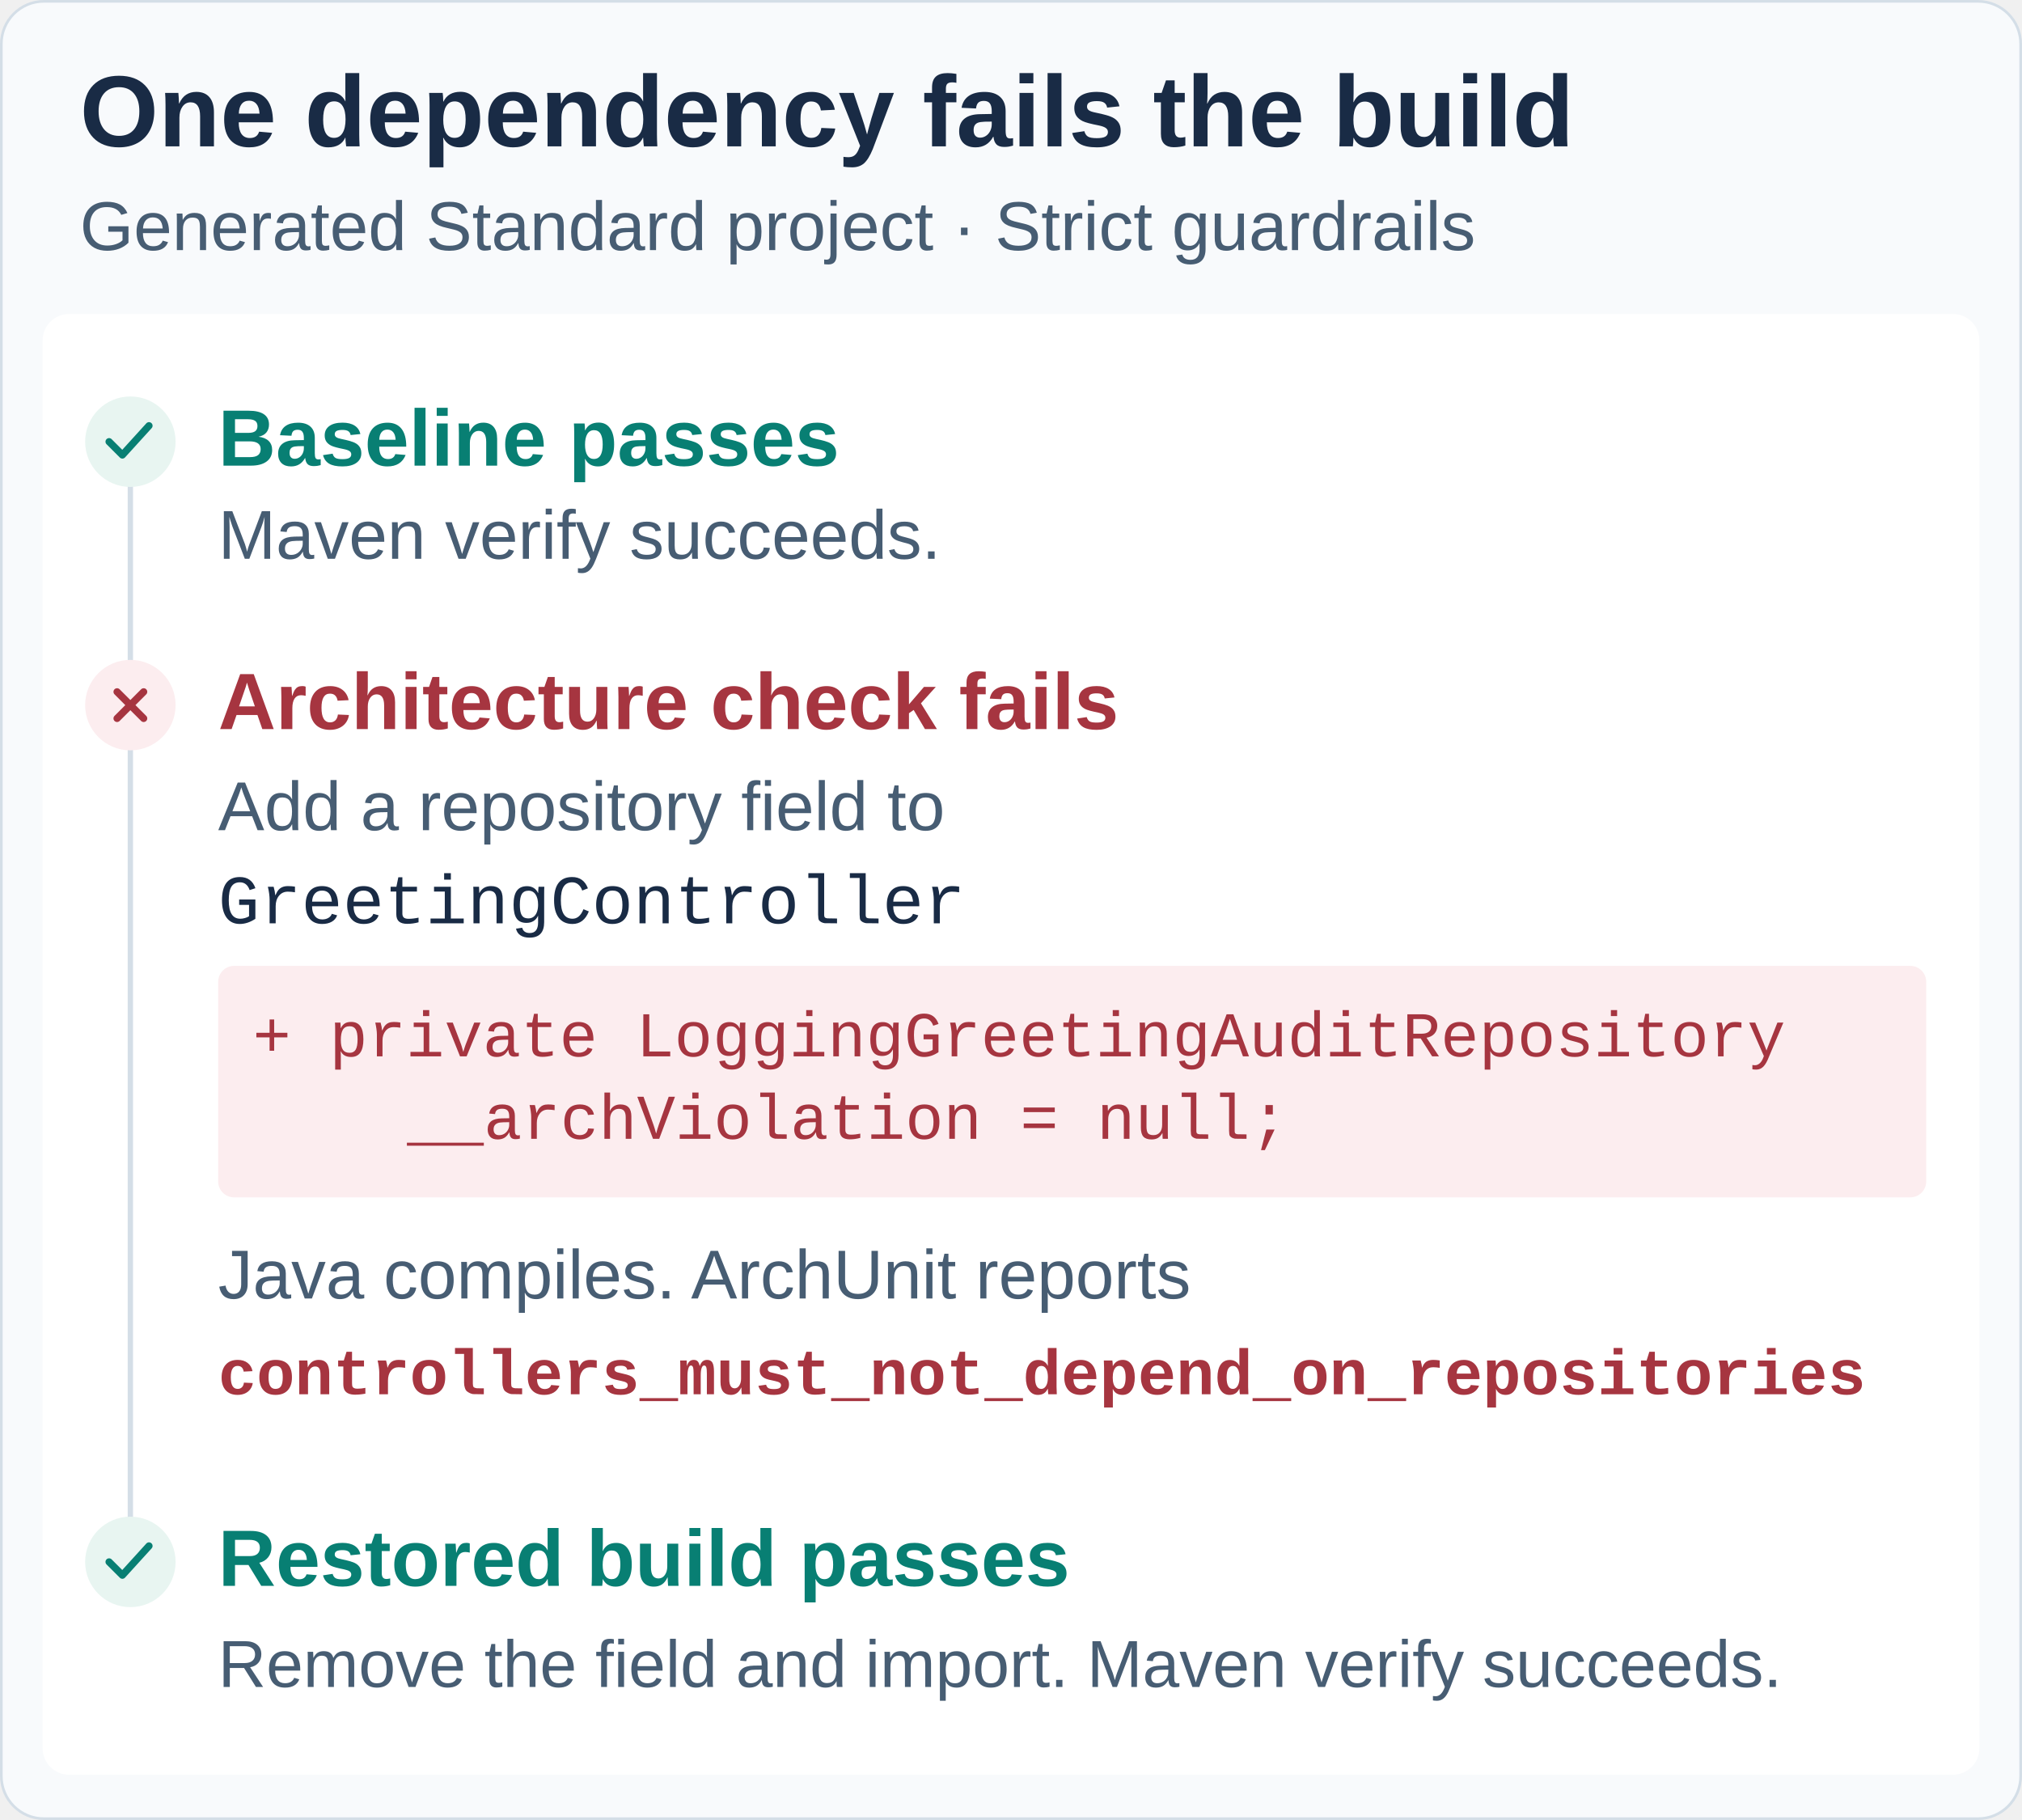
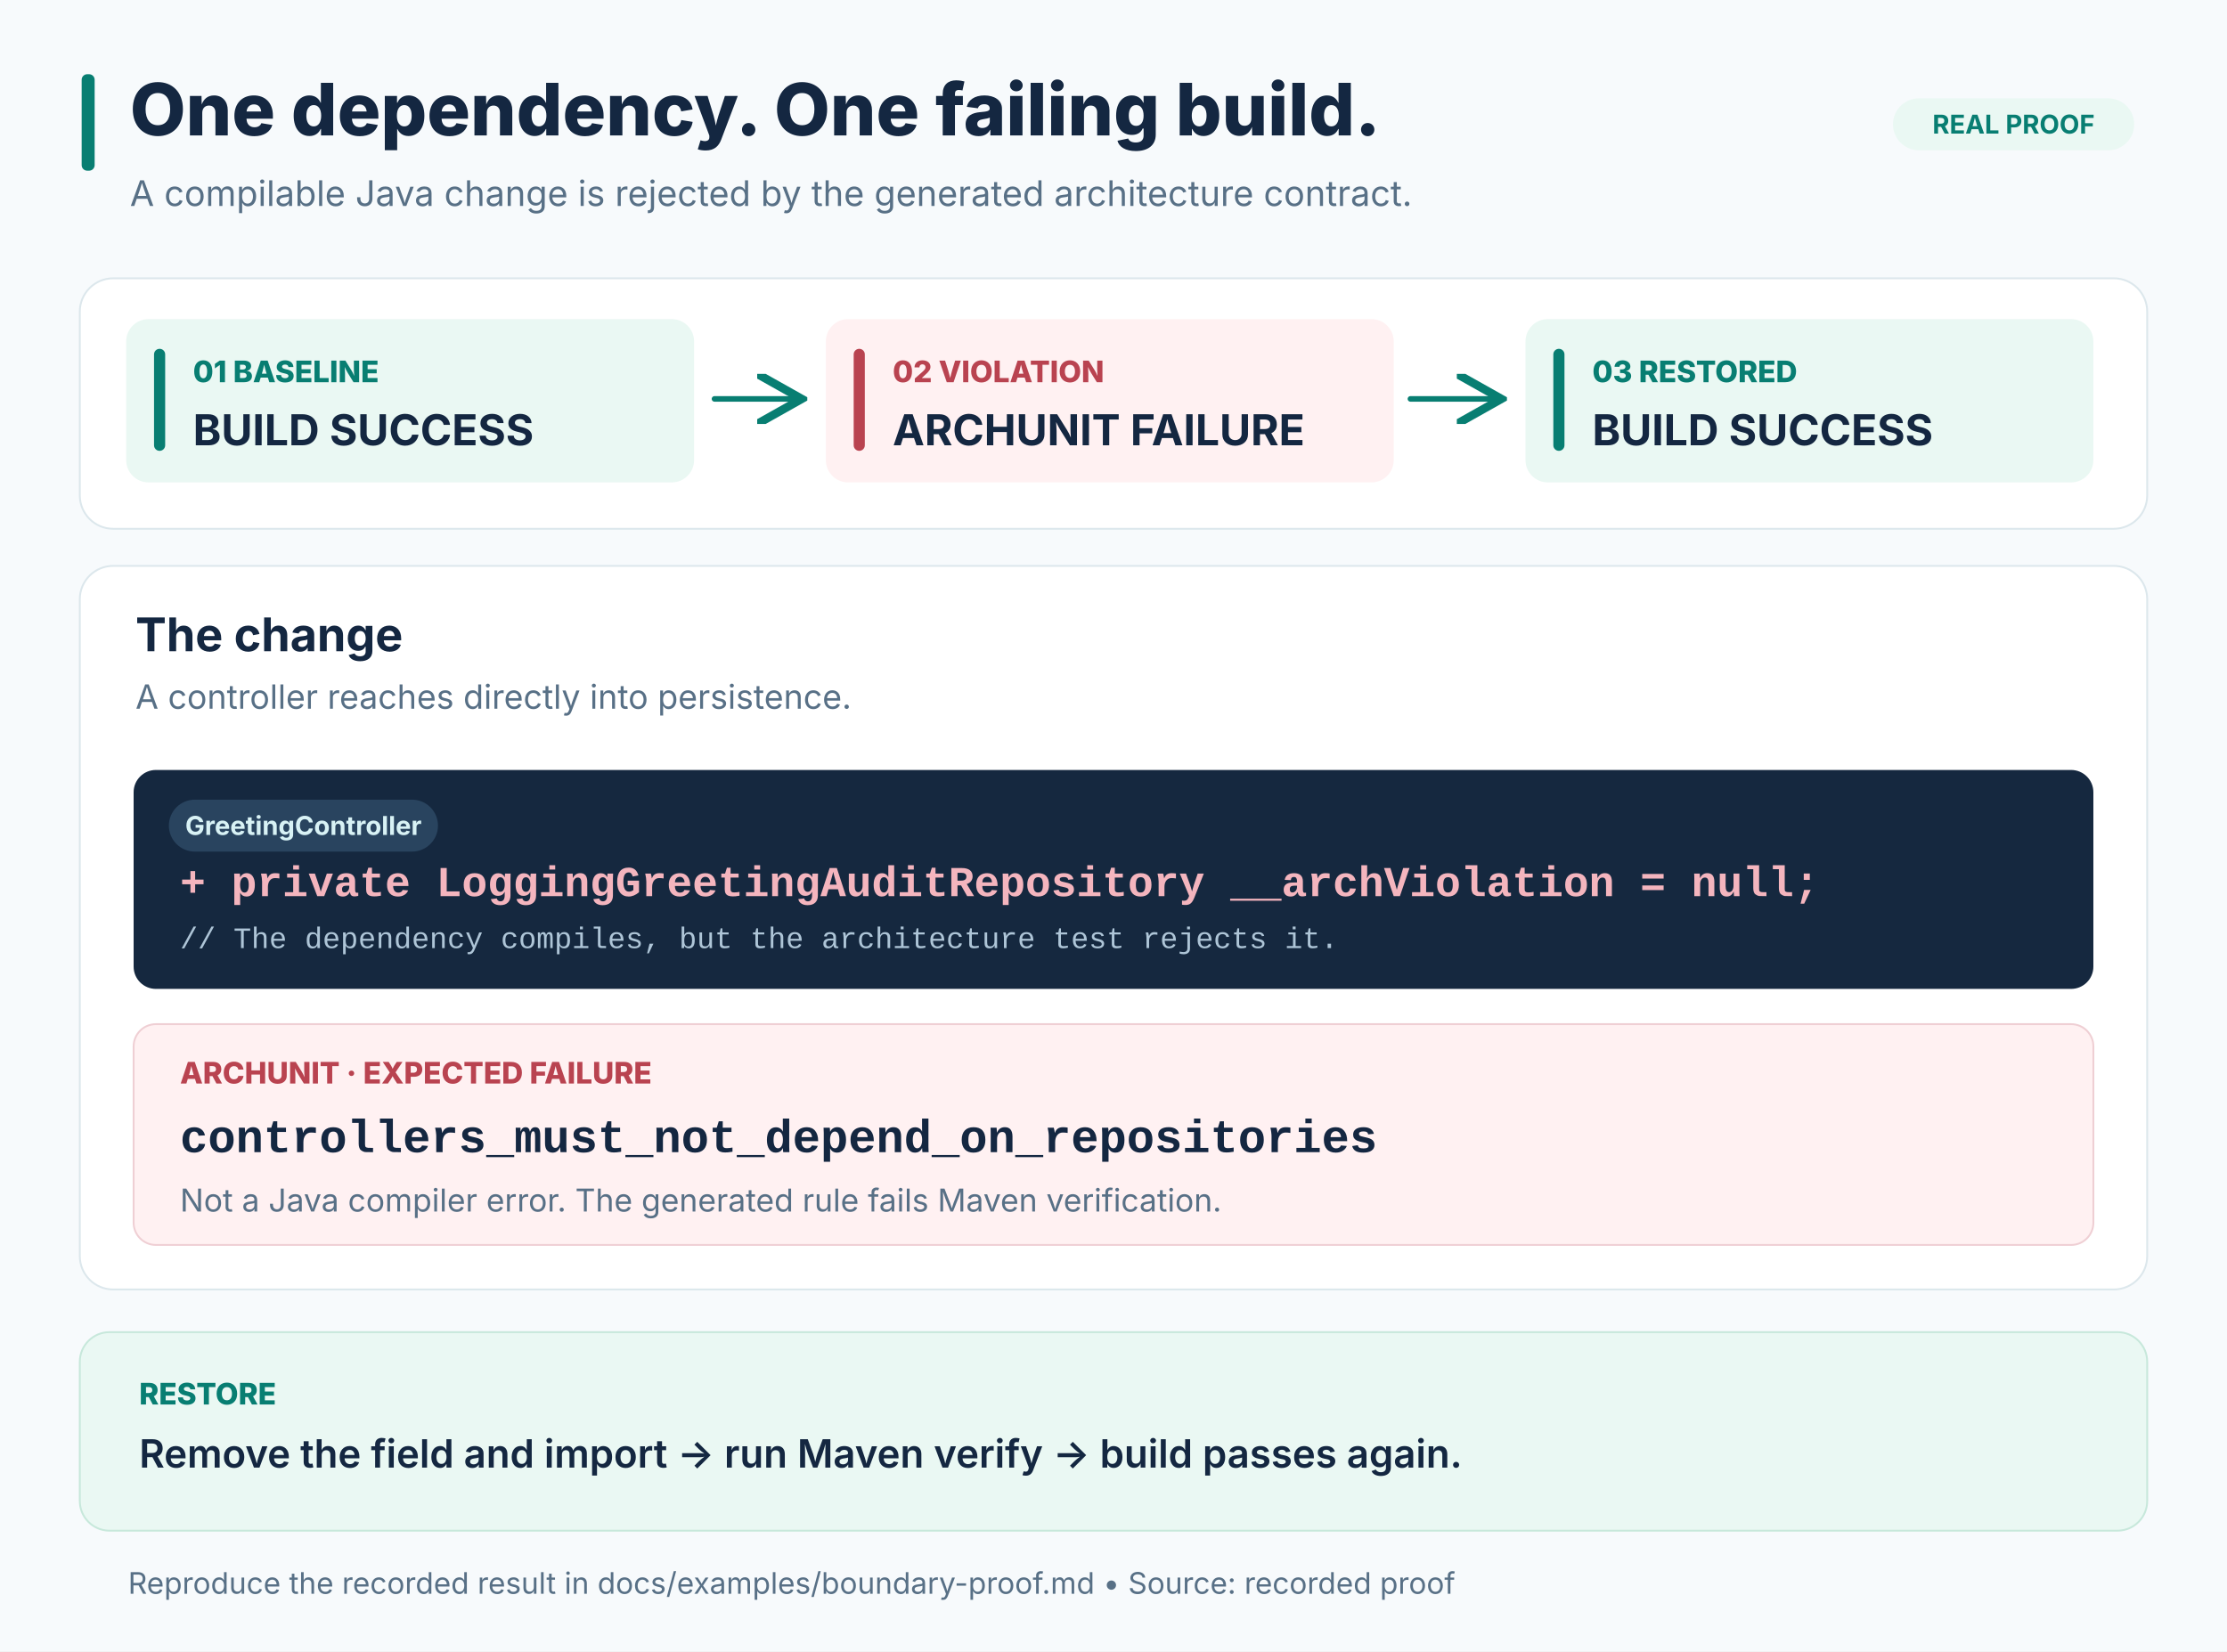
- <svg xmlns="http://www.w3.org/2000/svg" width="760" height="684" viewBox="0 0 760 684" role="img" aria-labelledby="title description">
-   <style>
-     text { font-family: Arial, Helvetica, sans-serif; }
-     .code { font-family: Menlo, Consolas, "Liberation Mono", monospace; }
-   </style>
-   <rect x="0.5" y="0.5" width="759" height="683" rx="16" fill="#F8FAFC" stroke="#D4DEE7" />
-   <text x="30" y="55" font-size="38" font-weight="700" fill="#192B45">One dependency fails the build</text>
-   <text x="30" y="94" font-size="26" font-weight="400" fill="#475D73">Generated Standard project · Strict guardrails</text>
-   <rect x="16" y="118" width="728" height="549" rx="10" fill="#FFFFFF" stroke="none" />
-   <path d="M49 166V587" fill="none" stroke="#D4DEE7" stroke-width="2" stroke-linecap="round" stroke-linejoin="round" />
-   <circle cx="49" cy="166" r="17" fill="#E8F5F1" />
-   <path d="M41 166l5 5 10-11" fill="none" stroke="#087F73" stroke-width="2.7" stroke-linecap="round" stroke-linejoin="round" />
-   <text x="82" y="175" font-size="30" font-weight="700" fill="#087F73">Baseline passes</text>
-   <text x="82" y="210" font-size="26" font-weight="400" fill="#475D73">Maven verify succeeds.</text>
-   <circle cx="49" cy="265" r="17" fill="#FCEDEF" />
-   <path d="M44 260l10 10m0-10-10 10" fill="none" stroke="#A63540" stroke-width="2.7" stroke-linecap="round" stroke-linejoin="round" />
-   <text x="82" y="274" font-size="30" font-weight="700" fill="#A63540">Architecture check fails</text>
-   <text x="82" y="312" font-size="26" font-weight="400" fill="#475D73">Add a repository field to</text>
-   <text x="82" y="347" font-size="26" font-weight="400" fill="#192B45" class="code">GreetingController</text>
-   <rect x="82" y="363" width="642" height="87" rx="6" fill="#FCEDEF" stroke="none" />
-   <text x="95" y="397" font-size="24" font-weight="400" fill="#A63540" class="code">+ private LoggingGreetingAuditRepository</text>
-   <text x="153" y="428" font-size="24" font-weight="400" fill="#A63540" class="code">__archViolation = null;</text>
-   <text x="82" y="488" font-size="26" font-weight="400" fill="#475D73">Java compiles. ArchUnit reports</text>
-   <text x="82" y="524" font-size="24" font-weight="700" fill="#A63540" class="code">controllers_must_not_depend_on_repositories</text>
-   <circle cx="49" cy="587" r="17" fill="#E8F5F1" />
-   <path d="M41 587l5 5 10-11" fill="none" stroke="#087F73" stroke-width="2.7" stroke-linecap="round" stroke-linejoin="round" />
-   <text x="82" y="596" font-size="30" font-weight="700" fill="#087F73">Restored build passes</text>
-   <text x="82" y="634" font-size="25" font-weight="400" fill="#475D73">Remove the field and import. Maven verify succeeds.</text>
+ <svg xmlns="http://www.w3.org/2000/svg" width="1200" height="890" viewBox="0 0 1200 890" role="img" aria-labelledby="title description">
+   <defs>
+     <marker id="teal-arrow" markerWidth="9" markerHeight="9" refX="7" refY="4.5" orient="auto">
+       <path d="M0 0 L8 4.5 L0 9" fill="none" stroke="#087E72" stroke-width="1.5" />
+     </marker>
+     <marker id="red-arrow" markerWidth="9" markerHeight="9" refX="7" refY="4.5" orient="auto">
+       <path d="M0 0 L8 4.5 L0 9" fill="none" stroke="#B94350" stroke-width="1.5" />
+     </marker>
+     <filter id="shadow" x="-15%" y="-20%" width="130%" height="155%">
+       <feDropShadow dx="0" dy="4" stdDeviation="10" flood-color="#153754" flood-opacity="0.055" />
+     </filter>
+   </defs>
+   <rect x="0" y="0" width="1200" height="890" rx="0" fill="#F7FAFC" stroke="none" stroke-width="1" />
+   <rect x="44" y="40" width="7" height="52" rx="3" fill="#087E72" stroke="none" stroke-width="1" />
+   <text x="70" y="73" fill="#142741" font-family="Inter, -apple-system, BlinkMacSystemFont, 'Segoe UI', Arial, sans-serif" font-size="39" font-weight="760">One dependency. One failing build.</text>
+   <text x="70" y="111" fill="#587086" font-family="Inter, -apple-system, BlinkMacSystemFont, 'Segoe UI', Arial, sans-serif" font-size="19" font-weight="400">A compilable Java change is rejected by the generated architecture contract.</text>
+   <rect x="1020" y="53" width="130" height="28" rx="14" fill="#EAF8F3" stroke="none" stroke-width="1" />
+   <text x="1085.0" y="72" fill="#087E72" font-family="Inter, -apple-system, BlinkMacSystemFont, 'Segoe UI', Arial, sans-serif" font-size="14" font-weight="650" text-anchor="middle">REAL PROOF</text>
+   <rect x="43" y="150" width="1114" height="135" rx="18" fill="#FFFFFF" stroke="#DCE7EC" stroke-width="1" />
+   <rect x="68" y="172" width="306" height="88" rx="12" fill="#EAF8F3" stroke="none" stroke-width="1" />
+   <rect x="83" y="188" width="6" height="55" rx="3" fill="#087E72" stroke="none" stroke-width="1" />
+   <text x="104" y="206" fill="#087E72" font-family="Inter, -apple-system, BlinkMacSystemFont, 'Segoe UI', Arial, sans-serif" font-size="16" font-weight="760">01  BASELINE</text>
+   <text x="104" y="240" fill="#142741" font-family="Inter, -apple-system, BlinkMacSystemFont, 'Segoe UI', Arial, sans-serif" font-size="23" font-weight="740">BUILD SUCCESS</text>
+   <rect x="445" y="172" width="306" height="88" rx="12" fill="#FFF1F2" stroke="none" stroke-width="1" />
+   <rect x="460" y="188" width="6" height="55" rx="3" fill="#B94350" stroke="none" stroke-width="1" />
+   <text x="481" y="206" fill="#B94350" font-family="Inter, -apple-system, BlinkMacSystemFont, 'Segoe UI', Arial, sans-serif" font-size="16" font-weight="760">02  VIOLATION</text>
+   <text x="481" y="240" fill="#142741" font-family="Inter, -apple-system, BlinkMacSystemFont, 'Segoe UI', Arial, sans-serif" font-size="23" font-weight="740">ARCHUNIT FAILURE</text>
+   <rect x="822" y="172" width="306" height="88" rx="12" fill="#EAF8F3" stroke="none" stroke-width="1" />
+   <rect x="837" y="188" width="6" height="55" rx="3" fill="#087E72" stroke="none" stroke-width="1" />
+   <text x="858" y="206" fill="#087E72" font-family="Inter, -apple-system, BlinkMacSystemFont, 'Segoe UI', Arial, sans-serif" font-size="16" font-weight="760">03  RESTORED</text>
+   <text x="858" y="240" fill="#142741" font-family="Inter, -apple-system, BlinkMacSystemFont, 'Segoe UI', Arial, sans-serif" font-size="23" font-weight="740">BUILD SUCCESS</text>
+   <path d="M385 215 L429 215" fill="none" stroke="#087E72" stroke-width="3" stroke-linecap="round" marker-end="url(#teal-arrow)" />
+   <path d="M760 215 L806 215" fill="none" stroke="#087E72" stroke-width="3" stroke-linecap="round" marker-end="url(#teal-arrow)" />
+   <rect x="43" y="305" width="1114" height="390" rx="18" fill="#FFFFFF" stroke="#DCE7EC" stroke-width="1" />
+   <text x="73" y="351" fill="#142741" font-family="Inter, -apple-system, BlinkMacSystemFont, 'Segoe UI', Arial, sans-serif" font-size="25" font-weight="750">The change</text>
+   <text x="73" y="382" fill="#587086" font-family="Inter, -apple-system, BlinkMacSystemFont, 'Segoe UI', Arial, sans-serif" font-size="18" font-weight="400">A controller reaches directly into persistence.</text>
+   <rect x="72" y="415" width="1056" height="118" rx="12" fill="#15283F" stroke="none" stroke-width="1" />
+   <rect x="91" y="431" width="145" height="28" rx="14" fill="#29445F" stroke="none" stroke-width="1" />
+   <text x="163.5" y="450" fill="#D8F2F5" font-family="Inter, -apple-system, BlinkMacSystemFont, 'Segoe UI', Arial, sans-serif" font-size="14" font-weight="650" text-anchor="middle">GreetingController</text>
+   <text x="97" y="483" fill="#F4B5BE" font-family="ui-monospace, SFMono-Regular, Menlo, Consolas, 'Liberation Mono', monospace" font-size="23" font-weight="600">+ private LoggingGreetingAuditRepository __archViolation = null;</text>
+   <text x="97" y="511" fill="#AEC5D7" font-family="ui-monospace, SFMono-Regular, Menlo, Consolas, 'Liberation Mono', monospace" font-size="16" font-weight="400">// The dependency compiles, but the architecture test rejects it.</text>
+   <rect x="72" y="552" width="1056" height="119" rx="12" fill="#FFF1F2" stroke="#EFCFD4" stroke-width="1" />
+   <text x="97" y="584" fill="#B94350" font-family="Inter, -apple-system, BlinkMacSystemFont, 'Segoe UI', Arial, sans-serif" font-size="16" font-weight="760">ARCHUNIT · EXPECTED FAILURE</text>
+   <text x="97" y="621" fill="#142741" font-family="ui-monospace, SFMono-Regular, Menlo, Consolas, 'Liberation Mono', monospace" font-size="25" font-weight="690">controllers_must_not_depend_on_repositories</text>
+   <text x="97" y="653" fill="#587086" font-family="Inter, -apple-system, BlinkMacSystemFont, 'Segoe UI', Arial, sans-serif" font-size="17" font-weight="400">Not a Java compiler error. The generated rule fails Maven verification.</text>
+   <rect x="43" y="718" width="1114" height="107" rx="16" fill="#EAF8F3" stroke="#C7E8DB" stroke-width="1" />
+   <text x="75" y="757" fill="#087E72" font-family="Inter, -apple-system, BlinkMacSystemFont, 'Segoe UI', Arial, sans-serif" font-size="16" font-weight="800">RESTORE</text>
+   <text x="75" y="791" fill="#142741" font-family="Inter, -apple-system, BlinkMacSystemFont, 'Segoe UI', Arial, sans-serif" font-size="21" font-weight="610">Remove the field and import → run Maven verify → build passes again.</text>
+   <text x="69" y="859" fill="#587086" font-family="Inter, -apple-system, BlinkMacSystemFont, 'Segoe UI', Arial, sans-serif" font-size="16" font-weight="400">Reproduce the recorded result in docs/examples/boundary-proof.md  •  Source: recorded proof</text>
</svg>
